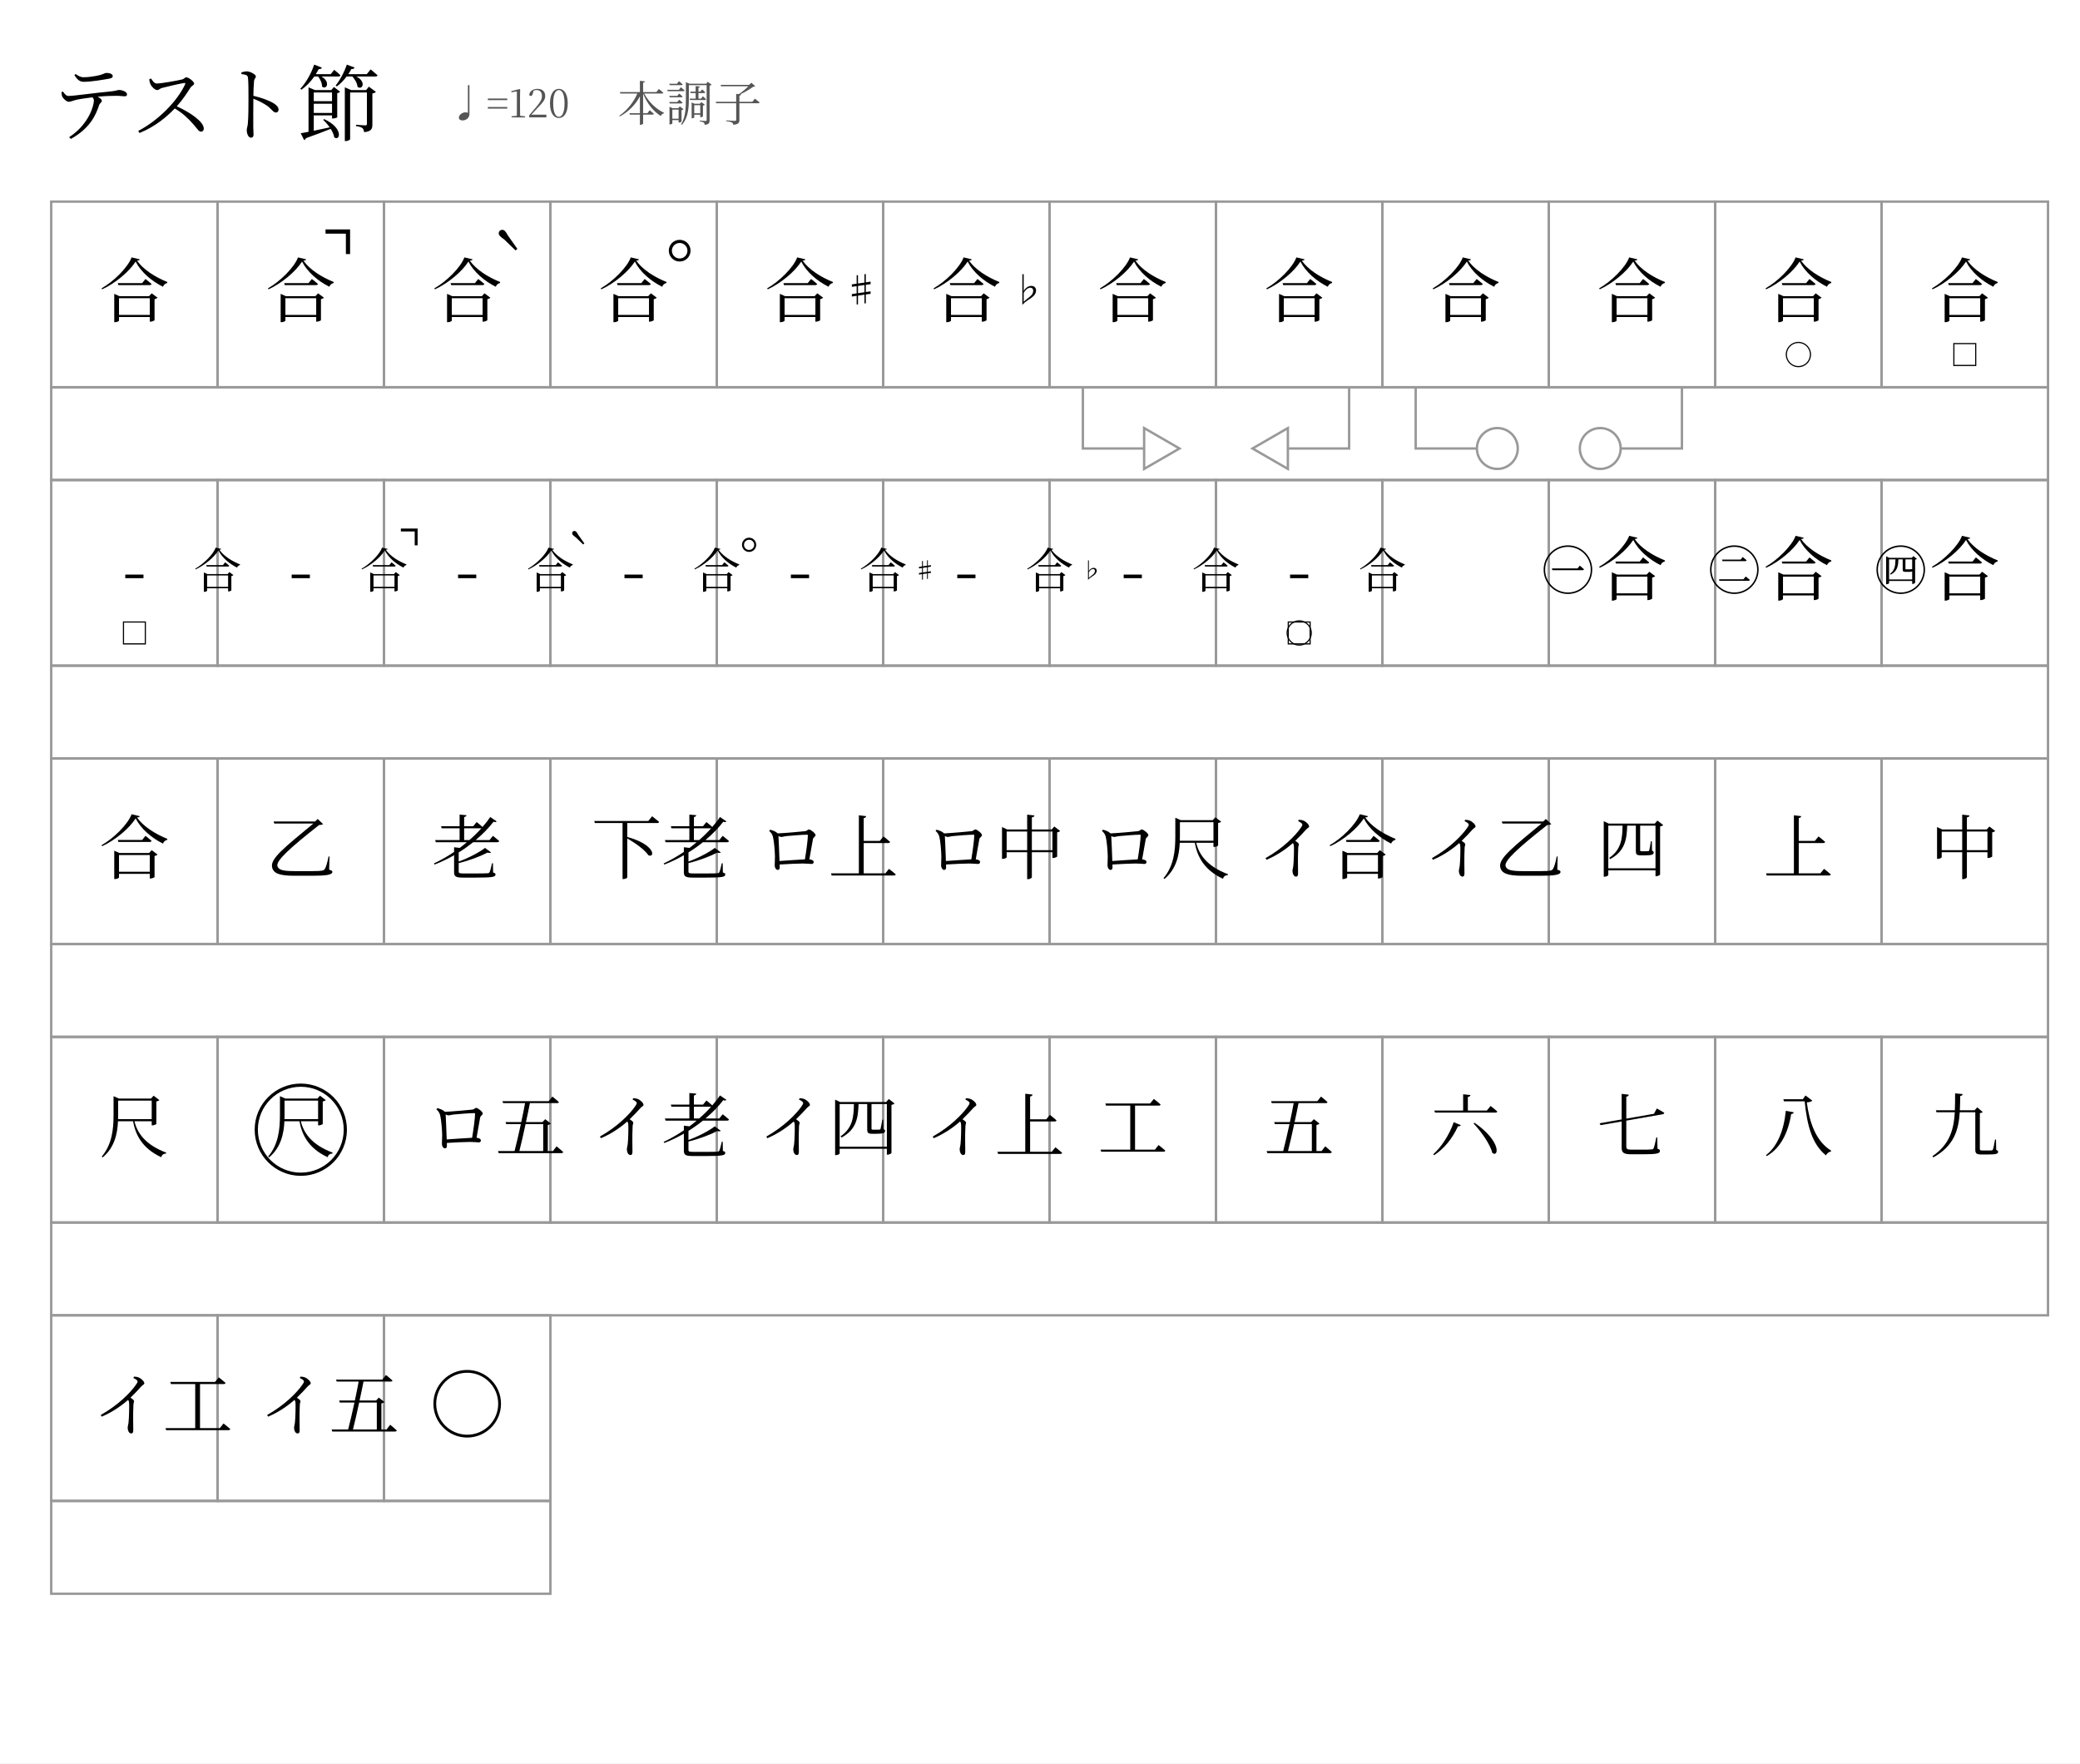
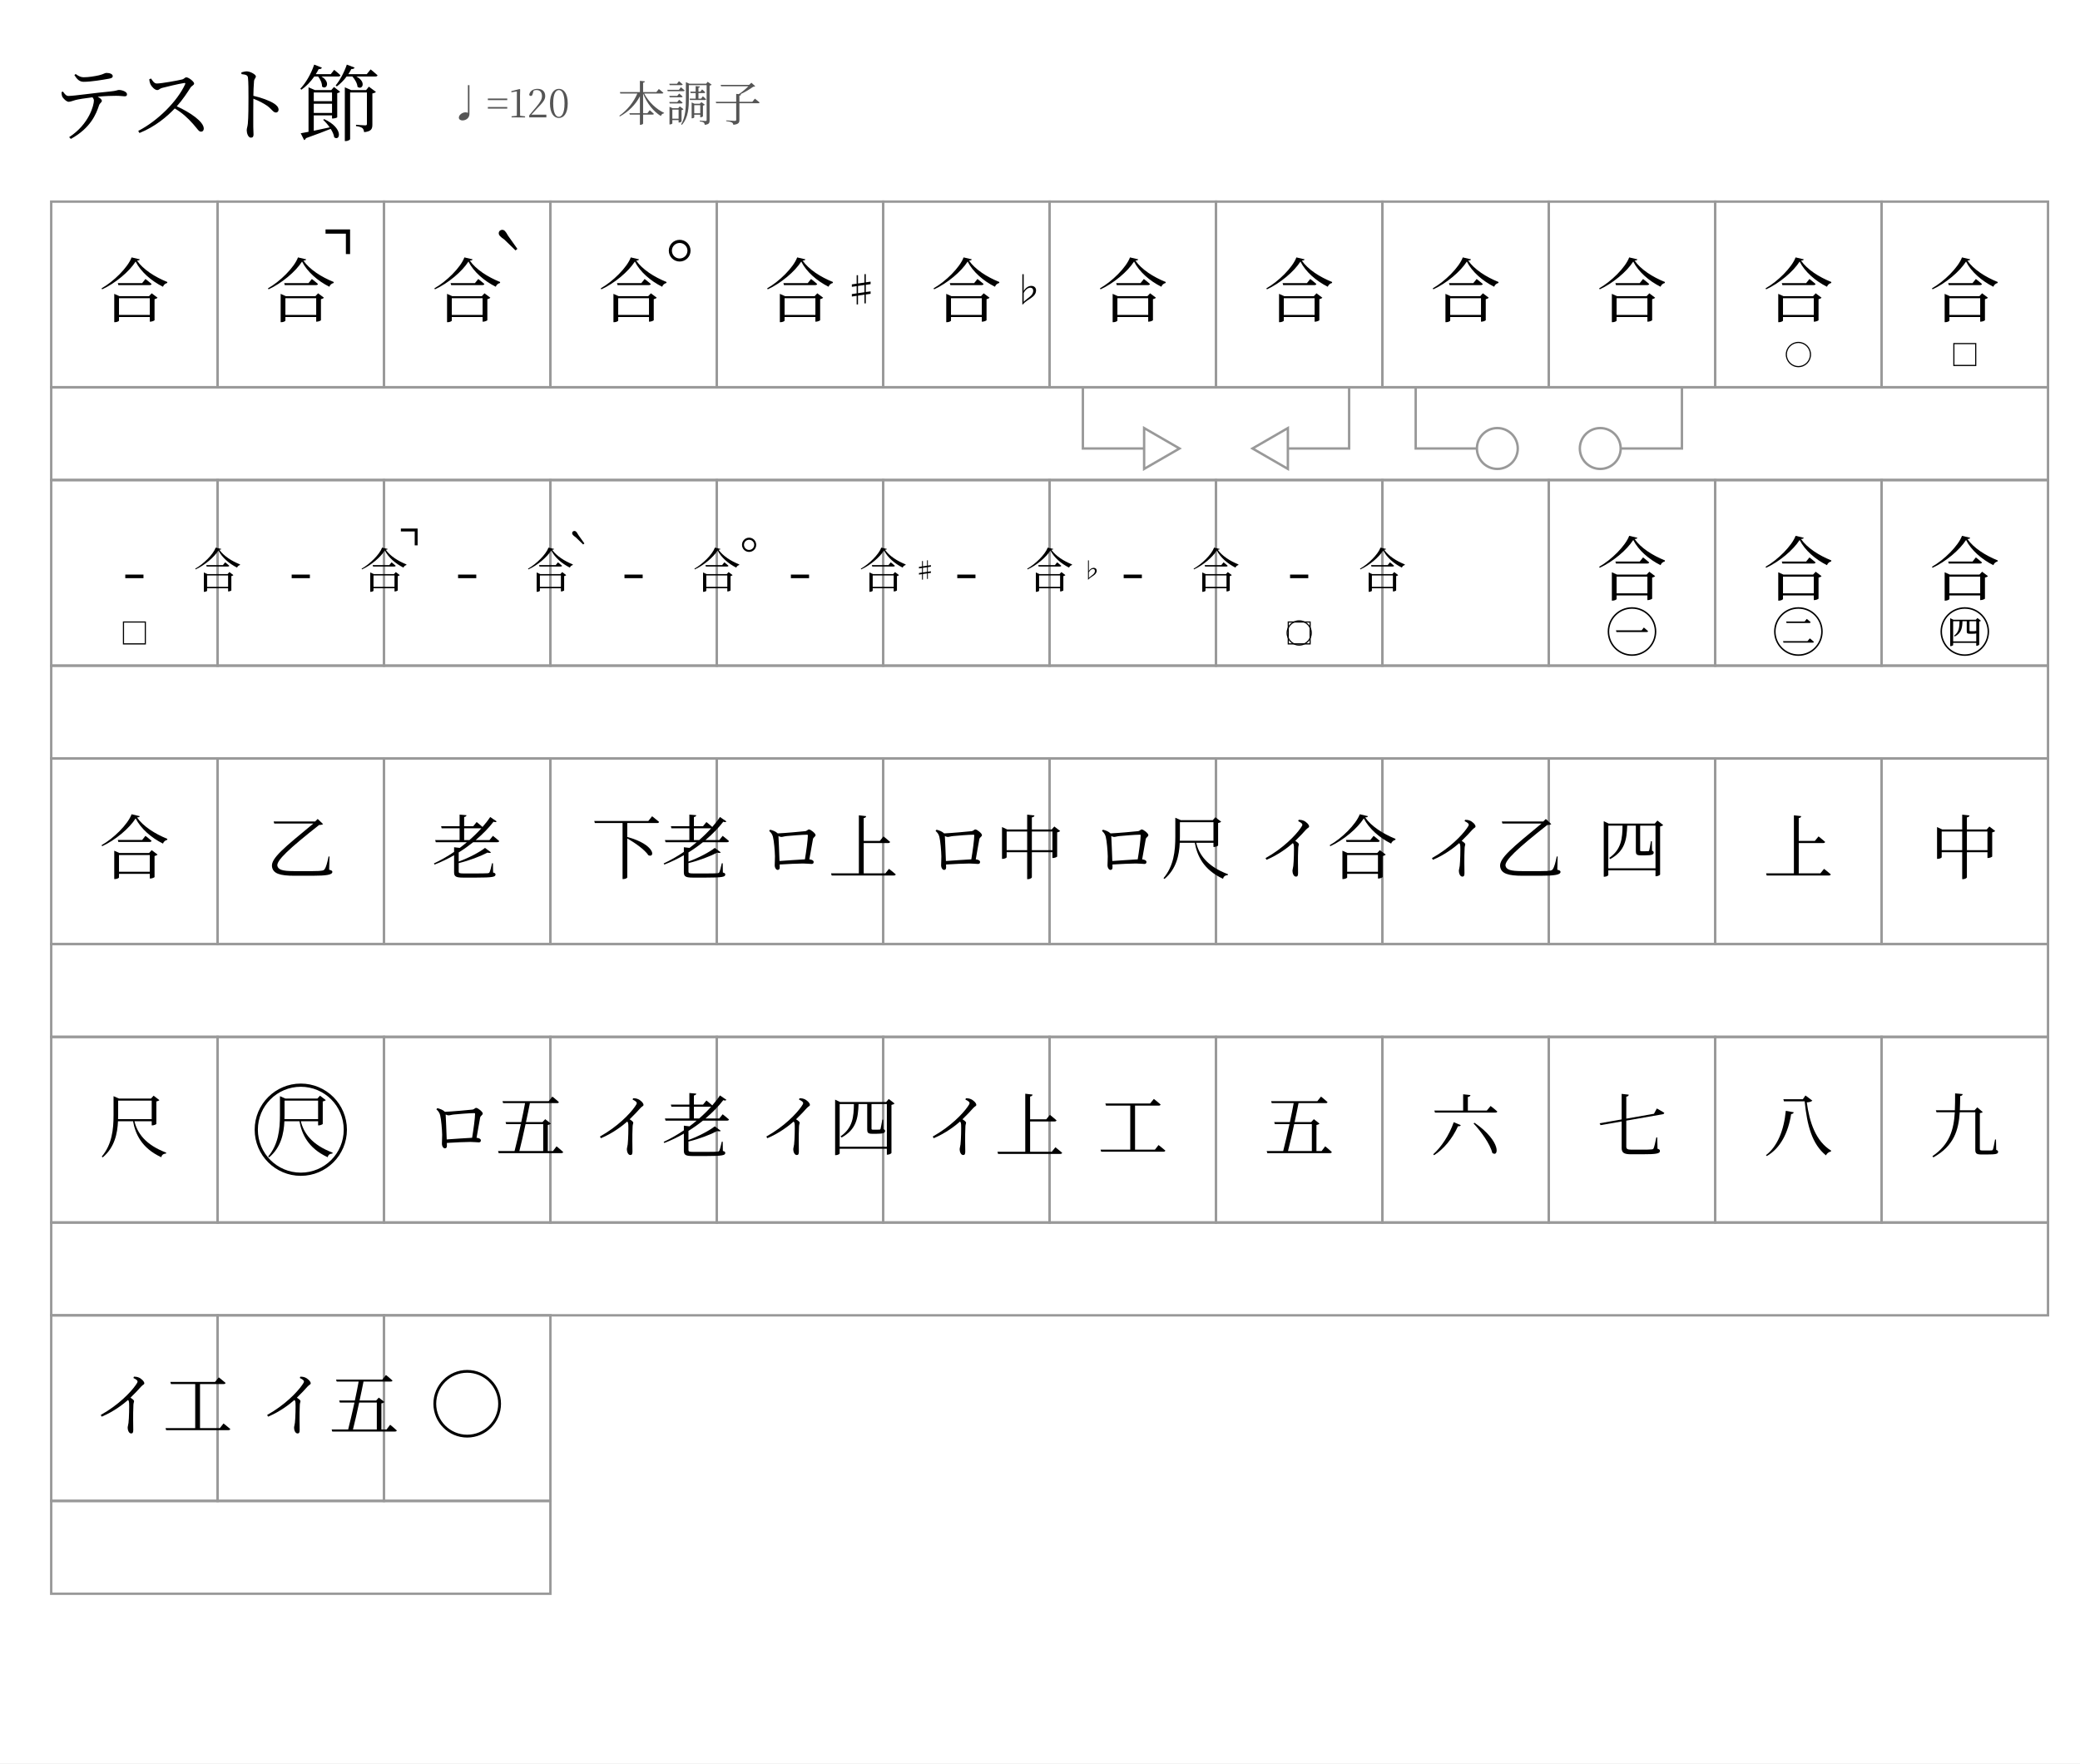
<svg xmlns="http://www.w3.org/2000/svg" width="650" height="551" viewBox="0 0 650 551">
  <rect width="100%" height="100%" fill="white" />
  <text x="16" y="42" font-family="Hiragino Mincho ProN, YuMincho, 'MS PMincho', Noto Serif CJK JP, serif" font-size="26" fill="black">テスト節</text>
  <text x="140" y="36.68" font-family="Hiragino Mincho ProN, YuMincho, 'MS PMincho', Noto Serif CJK JP, serif" font-size="12" fill="#555">♩=120</text>
  <text x="193" y="37.82" font-family="Hiragino Mincho ProN, YuMincho, 'MS PMincho', Noto Serif CJK JP, serif" font-size="15" fill="#555">本調子</text>
  <rect x="16" y="63" width="52" height="58" fill="none" stroke="#999999" stroke-width="0.75" />
  <rect x="68" y="63" width="52" height="58" fill="none" stroke="#999999" stroke-width="0.75" />
  <rect x="120" y="63" width="52" height="58" fill="none" stroke="#999999" stroke-width="0.75" />
  <rect x="172" y="63" width="52" height="58" fill="none" stroke="#999999" stroke-width="0.75" />
  <rect x="224" y="63" width="52" height="58" fill="none" stroke="#999999" stroke-width="0.75" />
  <rect x="276" y="63" width="52" height="58" fill="none" stroke="#999999" stroke-width="0.75" />
  <rect x="328" y="63" width="52" height="58" fill="none" stroke="#999999" stroke-width="0.75" />
  <rect x="380" y="63" width="52" height="58" fill="none" stroke="#999999" stroke-width="0.75" />
  <rect x="432" y="63" width="52" height="58" fill="none" stroke="#999999" stroke-width="0.75" />
  <rect x="484" y="63" width="52" height="58" fill="none" stroke="#999999" stroke-width="0.75" />
  <rect x="536" y="63" width="52" height="58" fill="none" stroke="#999999" stroke-width="0.75" />
  <rect x="588" y="63" width="52" height="58" fill="none" stroke="#999999" stroke-width="0.75" />
  <rect x="16" y="121" width="624" height="29" fill="none" stroke="#999999" stroke-width="0.75" />
  <g class="repeat-arrow" fill="none" stroke="#999999" stroke-width="0.75">
    <path d="M 338.4 121 L 338.4 140.14 L 357.54 140.14" />
    <polygon points="357.54,133.76 357.54,146.52 368.59,140.14" />
  </g>
  <g class="repeat-arrow" fill="none" stroke="#999999" stroke-width="0.75">
    <path d="M 421.6 121 L 421.6 140.14 L 402.46 140.14" />
    <polygon points="402.46,133.76 402.46,146.52 391.41,140.14" />
  </g>
  <g class="vocal-rep" fill="none" stroke="#999999" stroke-width="0.75">
    <path d="M 442.4 121 L 442.4 140.14 L 461.54 140.14" />
    <circle cx="467.92" cy="140.14" r="6.38" />
  </g>
  <g class="vocal-rep" fill="none" stroke="#999999" stroke-width="0.75">
    <path d="M 525.6 121 L 525.6 140.14 L 506.46 140.14" />
    <circle cx="500.08" cy="140.14" r="6.38" />
  </g>
  <text x="42.0" y="98.996" text-anchor="middle" font-family="Hiragino Mincho ProN, YuMincho, 'MS PMincho', Noto Serif CJK JP, serif" font-size="22" fill="black">合</text>
  <text x="94.0" y="98.996" text-anchor="middle" font-family="Hiragino Mincho ProN, YuMincho, 'MS PMincho', Noto Serif CJK JP, serif" font-size="22" fill="black">合</text>
  <text x="104.193" y="89.316" text-anchor="middle" font-family="Hiragino Mincho ProN, YuMincho, 'MS PMincho', Noto Serif CJK JP, serif" font-size="22" fill="black">⌝</text>
  <text x="146.0" y="98.996" text-anchor="middle" font-family="Hiragino Mincho ProN, YuMincho, 'MS PMincho', Noto Serif CJK JP, serif" font-size="22" fill="black">合</text>
  <text x="158.76" y="97.016" text-anchor="middle" font-family="Hiragino Mincho ProN, YuMincho, 'MS PMincho', Noto Serif CJK JP, serif" font-size="29" fill="black">｀</text>
  <text x="198.0" y="98.996" text-anchor="middle" font-family="Hiragino Mincho ProN, YuMincho, 'MS PMincho', Noto Serif CJK JP, serif" font-size="22" fill="black">合</text>
  <text x="222.75" y="99.436" text-anchor="middle" font-family="Hiragino Mincho ProN, YuMincho, 'MS PMincho', Noto Serif CJK JP, serif" font-size="29" fill="black">゜</text>
  <text x="250.0" y="98.996" text-anchor="middle" font-family="Hiragino Mincho ProN, YuMincho, 'MS PMincho', Noto Serif CJK JP, serif" font-size="22" fill="black">合</text>
  <text x="269.14" y="94.596" text-anchor="middle" font-family="Hiragino Mincho ProN, YuMincho, 'MS PMincho', Noto Serif CJK JP, serif" font-size="11" fill="black">♯</text>
  <text x="302.0" y="98.996" text-anchor="middle" font-family="Hiragino Mincho ProN, YuMincho, 'MS PMincho', Noto Serif CJK JP, serif" font-size="22" fill="black">合</text>
  <text x="321.14" y="94.596" text-anchor="middle" font-family="Hiragino Mincho ProN, YuMincho, 'MS PMincho', Noto Serif CJK JP, serif" font-size="11" fill="black">♭</text>
  <text x="354.0" y="98.996" text-anchor="middle" font-family="Hiragino Mincho ProN, YuMincho, 'MS PMincho', Noto Serif CJK JP, serif" font-size="22" fill="black">合</text>
  <text x="406.0" y="98.996" text-anchor="middle" font-family="Hiragino Mincho ProN, YuMincho, 'MS PMincho', Noto Serif CJK JP, serif" font-size="22" fill="black">合</text>
  <text x="458.0" y="98.996" text-anchor="middle" font-family="Hiragino Mincho ProN, YuMincho, 'MS PMincho', Noto Serif CJK JP, serif" font-size="22" fill="black">合</text>
  <text x="510.0" y="98.996" text-anchor="middle" font-family="Hiragino Mincho ProN, YuMincho, 'MS PMincho', Noto Serif CJK JP, serif" font-size="22" fill="black">合</text>
  <text x="562.0" y="98.996" text-anchor="middle" font-family="Hiragino Mincho ProN, YuMincho, 'MS PMincho', Noto Serif CJK JP, serif" font-size="22" fill="black">合</text>
  <text x="614.0" y="98.996" text-anchor="middle" font-family="Hiragino Mincho ProN, YuMincho, 'MS PMincho', Noto Serif CJK JP, serif" font-size="22" fill="black">合</text>
  <text x="562" y="114.195" text-anchor="middle" font-family="Hiragino Mincho ProN, YuMincho, 'MS PMincho', Noto Serif CJK JP, serif" font-size="9" fill="black">○</text>
  <text x="614" y="114.195" text-anchor="middle" font-family="Hiragino Mincho ProN, YuMincho, 'MS PMincho', Noto Serif CJK JP, serif" font-size="9" fill="black">□</text>
  <rect x="16" y="150" width="52" height="58" fill="none" stroke="#999999" stroke-width="0.75" />
  <rect x="68" y="150" width="52" height="58" fill="none" stroke="#999999" stroke-width="0.75" />
  <rect x="120" y="150" width="52" height="58" fill="none" stroke="#999999" stroke-width="0.75" />
  <rect x="172" y="150" width="52" height="58" fill="none" stroke="#999999" stroke-width="0.75" />
  <rect x="224" y="150" width="52" height="58" fill="none" stroke="#999999" stroke-width="0.75" />
  <rect x="276" y="150" width="52" height="58" fill="none" stroke="#999999" stroke-width="0.75" />
  <rect x="328" y="150" width="52" height="58" fill="none" stroke="#999999" stroke-width="0.75" />
  <rect x="380" y="150" width="52" height="58" fill="none" stroke="#999999" stroke-width="0.75" />
  <rect x="432" y="150" width="52" height="58" fill="none" stroke="#999999" stroke-width="0.75" />
  <rect x="484" y="150" width="52" height="58" fill="none" stroke="#999999" stroke-width="0.75" />
  <rect x="536" y="150" width="52" height="58" fill="none" stroke="#999999" stroke-width="0.75" />
  <rect x="588" y="150" width="52" height="58" fill="none" stroke="#999999" stroke-width="0.75" />
  <rect x="16" y="208" width="624" height="29" fill="none" stroke="#999999" stroke-width="0.75" />
  <text x="42.0" y="185.996" text-anchor="middle" font-family="Hiragino Mincho ProN, YuMincho, 'MS PMincho', Noto Serif CJK JP, serif" font-size="22" fill="black">-</text>
  <text x="68.0" y="183.77" text-anchor="middle" font-family="Hiragino Mincho ProN, YuMincho, 'MS PMincho', Noto Serif CJK JP, serif" font-size="15" fill="black">合</text>
  <text x="94.0" y="185.996" text-anchor="middle" font-family="Hiragino Mincho ProN, YuMincho, 'MS PMincho', Noto Serif CJK JP, serif" font-size="22" fill="black">-</text>
  <text x="120.0" y="183.77" text-anchor="middle" font-family="Hiragino Mincho ProN, YuMincho, 'MS PMincho', Noto Serif CJK JP, serif" font-size="15" fill="black">合</text>
  <text x="126.95" y="177.17" text-anchor="middle" font-family="Hiragino Mincho ProN, YuMincho, 'MS PMincho', Noto Serif CJK JP, serif" font-size="15" fill="black">⌝</text>
  <text x="146.0" y="185.996" text-anchor="middle" font-family="Hiragino Mincho ProN, YuMincho, 'MS PMincho', Noto Serif CJK JP, serif" font-size="22" fill="black">-</text>
  <text x="172.0" y="183.77" text-anchor="middle" font-family="Hiragino Mincho ProN, YuMincho, 'MS PMincho', Noto Serif CJK JP, serif" font-size="15" fill="black">合</text>
  <text x="180.7" y="182.42" text-anchor="middle" font-family="Hiragino Mincho ProN, YuMincho, 'MS PMincho', Noto Serif CJK JP, serif" font-size="19" fill="black">｀</text>
  <text x="198.0" y="185.996" text-anchor="middle" font-family="Hiragino Mincho ProN, YuMincho, 'MS PMincho', Noto Serif CJK JP, serif" font-size="22" fill="black">-</text>
  <text x="224.0" y="183.77" text-anchor="middle" font-family="Hiragino Mincho ProN, YuMincho, 'MS PMincho', Noto Serif CJK JP, serif" font-size="15" fill="black">合</text>
  <text x="240.875" y="184.07" text-anchor="middle" font-family="Hiragino Mincho ProN, YuMincho, 'MS PMincho', Noto Serif CJK JP, serif" font-size="19" fill="black">゜</text>
  <text x="250.0" y="185.996" text-anchor="middle" font-family="Hiragino Mincho ProN, YuMincho, 'MS PMincho', Noto Serif CJK JP, serif" font-size="22" fill="black">-</text>
  <text x="276.0" y="183.77" text-anchor="middle" font-family="Hiragino Mincho ProN, YuMincho, 'MS PMincho', Noto Serif CJK JP, serif" font-size="15" fill="black">合</text>
  <text x="289.05" y="180.77" text-anchor="middle" font-family="Hiragino Mincho ProN, YuMincho, 'MS PMincho', Noto Serif CJK JP, serif" font-size="7" fill="black">♯</text>
  <text x="302.0" y="185.996" text-anchor="middle" font-family="Hiragino Mincho ProN, YuMincho, 'MS PMincho', Noto Serif CJK JP, serif" font-size="22" fill="black">-</text>
  <text x="328.0" y="183.77" text-anchor="middle" font-family="Hiragino Mincho ProN, YuMincho, 'MS PMincho', Noto Serif CJK JP, serif" font-size="15" fill="black">合</text>
  <text x="341.05" y="180.77" text-anchor="middle" font-family="Hiragino Mincho ProN, YuMincho, 'MS PMincho', Noto Serif CJK JP, serif" font-size="7" fill="black">♭</text>
  <text x="354.0" y="185.996" text-anchor="middle" font-family="Hiragino Mincho ProN, YuMincho, 'MS PMincho', Noto Serif CJK JP, serif" font-size="22" fill="black">-</text>
  <text x="380.0" y="183.77" text-anchor="middle" font-family="Hiragino Mincho ProN, YuMincho, 'MS PMincho', Noto Serif CJK JP, serif" font-size="15" fill="black">合</text>
  <text x="406.0" y="185.996" text-anchor="middle" font-family="Hiragino Mincho ProN, YuMincho, 'MS PMincho', Noto Serif CJK JP, serif" font-size="22" fill="black">-</text>
  <text x="432.0" y="183.77" text-anchor="middle" font-family="Hiragino Mincho ProN, YuMincho, 'MS PMincho', Noto Serif CJK JP, serif" font-size="15" fill="black">合</text>
  <text x="510.0" y="185.996" text-anchor="middle" font-family="Hiragino Mincho ProN, YuMincho, 'MS PMincho', Noto Serif CJK JP, serif" font-size="22" fill="black">合</text>
-   <text x="489.98" y="184.088" text-anchor="middle" font-family="Hiragino Mincho ProN, YuMincho, 'MS PMincho', Noto Serif CJK JP, serif" font-size="16" fill="black">㊀</text>
+   <text x="510.0" y="203.421" text-anchor="middle" font-family="Hiragino Mincho ProN, YuMincho, 'MS PMincho', Noto Serif CJK JP, serif" font-size="16" fill="black">㊀</text>
  <text x="562.0" y="185.996" text-anchor="middle" font-family="Hiragino Mincho ProN, YuMincho, 'MS PMincho', Noto Serif CJK JP, serif" font-size="22" fill="black">合</text>
-   <text x="541.98" y="184.088" text-anchor="middle" font-family="Hiragino Mincho ProN, YuMincho, 'MS PMincho', Noto Serif CJK JP, serif" font-size="16" fill="black">㊁</text>
+   <text x="562.0" y="203.421" text-anchor="middle" font-family="Hiragino Mincho ProN, YuMincho, 'MS PMincho', Noto Serif CJK JP, serif" font-size="16" fill="black">㊁</text>
  <text x="614.0" y="185.996" text-anchor="middle" font-family="Hiragino Mincho ProN, YuMincho, 'MS PMincho', Noto Serif CJK JP, serif" font-size="22" fill="black">合</text>
-   <text x="593.98" y="184.088" text-anchor="middle" font-family="Hiragino Mincho ProN, YuMincho, 'MS PMincho', Noto Serif CJK JP, serif" font-size="16" fill="black">㊃</text>
+   <text x="614.0" y="203.421" text-anchor="middle" font-family="Hiragino Mincho ProN, YuMincho, 'MS PMincho', Noto Serif CJK JP, serif" font-size="16" fill="black">㊃</text>
  <text x="42" y="201.195" text-anchor="middle" font-family="Hiragino Mincho ProN, YuMincho, 'MS PMincho', Noto Serif CJK JP, serif" font-size="9" fill="black">□</text>
  <text x="406" y="201.195" text-anchor="middle" font-family="Hiragino Mincho ProN, YuMincho, 'MS PMincho', Noto Serif CJK JP, serif" font-size="9" fill="black">○</text>
  <text x="406" y="201.195" text-anchor="middle" font-family="Hiragino Mincho ProN, YuMincho, 'MS PMincho', Noto Serif CJK JP, serif" font-size="9" fill="black">□</text>
  <rect x="16" y="237" width="52" height="58" fill="none" stroke="#999999" stroke-width="0.75" />
  <rect x="68" y="237" width="52" height="58" fill="none" stroke="#999999" stroke-width="0.75" />
  <rect x="120" y="237" width="52" height="58" fill="none" stroke="#999999" stroke-width="0.75" />
  <rect x="172" y="237" width="52" height="58" fill="none" stroke="#999999" stroke-width="0.75" />
  <rect x="224" y="237" width="52" height="58" fill="none" stroke="#999999" stroke-width="0.75" />
  <rect x="276" y="237" width="52" height="58" fill="none" stroke="#999999" stroke-width="0.75" />
  <rect x="328" y="237" width="52" height="58" fill="none" stroke="#999999" stroke-width="0.75" />
  <rect x="380" y="237" width="52" height="58" fill="none" stroke="#999999" stroke-width="0.75" />
  <rect x="432" y="237" width="52" height="58" fill="none" stroke="#999999" stroke-width="0.75" />
  <rect x="484" y="237" width="52" height="58" fill="none" stroke="#999999" stroke-width="0.75" />
  <rect x="536" y="237" width="52" height="58" fill="none" stroke="#999999" stroke-width="0.75" />
  <rect x="588" y="237" width="52" height="58" fill="none" stroke="#999999" stroke-width="0.75" />
  <rect x="16" y="295" width="624" height="29" fill="none" stroke="#999999" stroke-width="0.75" />
  <text x="42.0" y="272.996" text-anchor="middle" font-family="Hiragino Mincho ProN, YuMincho, 'MS PMincho', Noto Serif CJK JP, serif" font-size="22" fill="black">合</text>
  <text x="94.0" y="272.996" text-anchor="middle" font-family="Hiragino Mincho ProN, YuMincho, 'MS PMincho', Noto Serif CJK JP, serif" font-size="22" fill="black">乙</text>
  <text x="146.0" y="272.996" text-anchor="middle" font-family="Hiragino Mincho ProN, YuMincho, 'MS PMincho', Noto Serif CJK JP, serif" font-size="22" fill="black">老</text>
  <text x="184.8" y="272.996" font-family="Hiragino Mincho ProN, YuMincho, 'MS PMincho', Noto Serif CJK JP, serif" font-size="22" fill="black" textLength="26.4" lengthAdjust="spacingAndGlyphs">下老</text>
  <text x="236.8" y="272.996" font-family="Hiragino Mincho ProN, YuMincho, 'MS PMincho', Noto Serif CJK JP, serif" font-size="22" fill="black" textLength="26.4" lengthAdjust="spacingAndGlyphs">ロ上</text>
  <text x="288.8" y="272.996" font-family="Hiragino Mincho ProN, YuMincho, 'MS PMincho', Noto Serif CJK JP, serif" font-size="22" fill="black" textLength="26.4" lengthAdjust="spacingAndGlyphs">ロ中</text>
  <text x="340.8" y="272.996" font-family="Hiragino Mincho ProN, YuMincho, 'MS PMincho', Noto Serif CJK JP, serif" font-size="22" fill="black" textLength="26.4" lengthAdjust="spacingAndGlyphs">ロ尺</text>
  <text x="392.8" y="272.996" font-family="Hiragino Mincho ProN, YuMincho, 'MS PMincho', Noto Serif CJK JP, serif" font-size="22" fill="black" textLength="26.4" lengthAdjust="spacingAndGlyphs">イ合</text>
  <text x="444.8" y="272.996" font-family="Hiragino Mincho ProN, YuMincho, 'MS PMincho', Noto Serif CJK JP, serif" font-size="22" fill="black" textLength="26.4" lengthAdjust="spacingAndGlyphs">イ乙</text>
  <text x="510.0" y="272.996" text-anchor="middle" font-family="Hiragino Mincho ProN, YuMincho, 'MS PMincho', Noto Serif CJK JP, serif" font-size="22" fill="black">四</text>
  <text x="562.0" y="272.996" text-anchor="middle" font-family="Hiragino Mincho ProN, YuMincho, 'MS PMincho', Noto Serif CJK JP, serif" font-size="22" fill="black">上</text>
  <text x="614.0" y="272.996" text-anchor="middle" font-family="Hiragino Mincho ProN, YuMincho, 'MS PMincho', Noto Serif CJK JP, serif" font-size="22" fill="black">中</text>
  <rect x="16" y="324" width="52" height="58" fill="none" stroke="#999999" stroke-width="0.75" />
  <rect x="68" y="324" width="52" height="58" fill="none" stroke="#999999" stroke-width="0.75" />
  <rect x="120" y="324" width="52" height="58" fill="none" stroke="#999999" stroke-width="0.75" />
  <rect x="172" y="324" width="52" height="58" fill="none" stroke="#999999" stroke-width="0.75" />
  <rect x="224" y="324" width="52" height="58" fill="none" stroke="#999999" stroke-width="0.75" />
  <rect x="276" y="324" width="52" height="58" fill="none" stroke="#999999" stroke-width="0.75" />
  <rect x="328" y="324" width="52" height="58" fill="none" stroke="#999999" stroke-width="0.75" />
  <rect x="380" y="324" width="52" height="58" fill="none" stroke="#999999" stroke-width="0.75" />
  <rect x="432" y="324" width="52" height="58" fill="none" stroke="#999999" stroke-width="0.75" />
  <rect x="484" y="324" width="52" height="58" fill="none" stroke="#999999" stroke-width="0.75" />
  <rect x="536" y="324" width="52" height="58" fill="none" stroke="#999999" stroke-width="0.75" />
  <rect x="588" y="324" width="52" height="58" fill="none" stroke="#999999" stroke-width="0.75" />
  <rect x="16" y="382" width="624" height="29" fill="none" stroke="#999999" stroke-width="0.75" />
  <text x="42.0" y="359.996" text-anchor="middle" font-family="Hiragino Mincho ProN, YuMincho, 'MS PMincho', Noto Serif CJK JP, serif" font-size="22" fill="black">尺</text>
  <circle cx="94.0" cy="353.0" r="13.915" fill="none" stroke="black" stroke-width="1" />
  <text x="94.0" y="359.996" text-anchor="middle" font-family="Hiragino Mincho ProN, YuMincho, 'MS PMincho', Noto Serif CJK JP, serif" font-size="22" fill="black">尺</text>
  <text x="132.8" y="359.996" font-family="Hiragino Mincho ProN, YuMincho, 'MS PMincho', Noto Serif CJK JP, serif" font-size="22" fill="black" textLength="26.4" lengthAdjust="spacingAndGlyphs">ロ五</text>
  <text x="184.8" y="359.996" font-family="Hiragino Mincho ProN, YuMincho, 'MS PMincho', Noto Serif CJK JP, serif" font-size="22" fill="black" textLength="26.4" lengthAdjust="spacingAndGlyphs">イ老</text>
  <text x="236.8" y="359.996" font-family="Hiragino Mincho ProN, YuMincho, 'MS PMincho', Noto Serif CJK JP, serif" font-size="22" fill="black" textLength="26.4" lengthAdjust="spacingAndGlyphs">イ四</text>
  <text x="288.8" y="359.996" font-family="Hiragino Mincho ProN, YuMincho, 'MS PMincho', Noto Serif CJK JP, serif" font-size="22" fill="black" textLength="26.4" lengthAdjust="spacingAndGlyphs">イ上</text>
  <text x="354.0" y="359.996" text-anchor="middle" font-family="Hiragino Mincho ProN, YuMincho, 'MS PMincho', Noto Serif CJK JP, serif" font-size="22" fill="black">工</text>
  <text x="406.0" y="359.996" text-anchor="middle" font-family="Hiragino Mincho ProN, YuMincho, 'MS PMincho', Noto Serif CJK JP, serif" font-size="22" fill="black">五</text>
  <text x="458.0" y="359.996" text-anchor="middle" font-family="Hiragino Mincho ProN, YuMincho, 'MS PMincho', Noto Serif CJK JP, serif" font-size="22" fill="black">六</text>
  <text x="510.0" y="359.996" text-anchor="middle" font-family="Hiragino Mincho ProN, YuMincho, 'MS PMincho', Noto Serif CJK JP, serif" font-size="22" fill="black">七</text>
  <text x="562.0" y="359.996" text-anchor="middle" font-family="Hiragino Mincho ProN, YuMincho, 'MS PMincho', Noto Serif CJK JP, serif" font-size="22" fill="black">八</text>
  <text x="614.0" y="359.996" text-anchor="middle" font-family="Hiragino Mincho ProN, YuMincho, 'MS PMincho', Noto Serif CJK JP, serif" font-size="22" fill="black">九</text>
  <rect x="16" y="411" width="52" height="58" fill="none" stroke="#999999" stroke-width="0.75" />
  <rect x="68" y="411" width="52" height="58" fill="none" stroke="#999999" stroke-width="0.75" />
  <rect x="120" y="411" width="52" height="58" fill="none" stroke="#999999" stroke-width="0.75" />
  <rect x="16" y="469" width="156" height="29" fill="none" stroke="#999999" stroke-width="0.75" />
  <text x="28.8" y="446.996" font-family="Hiragino Mincho ProN, YuMincho, 'MS PMincho', Noto Serif CJK JP, serif" font-size="22" fill="black" textLength="26.4" lengthAdjust="spacingAndGlyphs">イ工</text>
  <text x="80.8" y="446.996" font-family="Hiragino Mincho ProN, YuMincho, 'MS PMincho', Noto Serif CJK JP, serif" font-size="22" fill="black" textLength="26.4" lengthAdjust="spacingAndGlyphs">イ五</text>
  <text x="146.0" y="446.996" text-anchor="middle" font-family="Hiragino Mincho ProN, YuMincho, 'MS PMincho', Noto Serif CJK JP, serif" font-size="22" fill="black">◯</text>
</svg>
